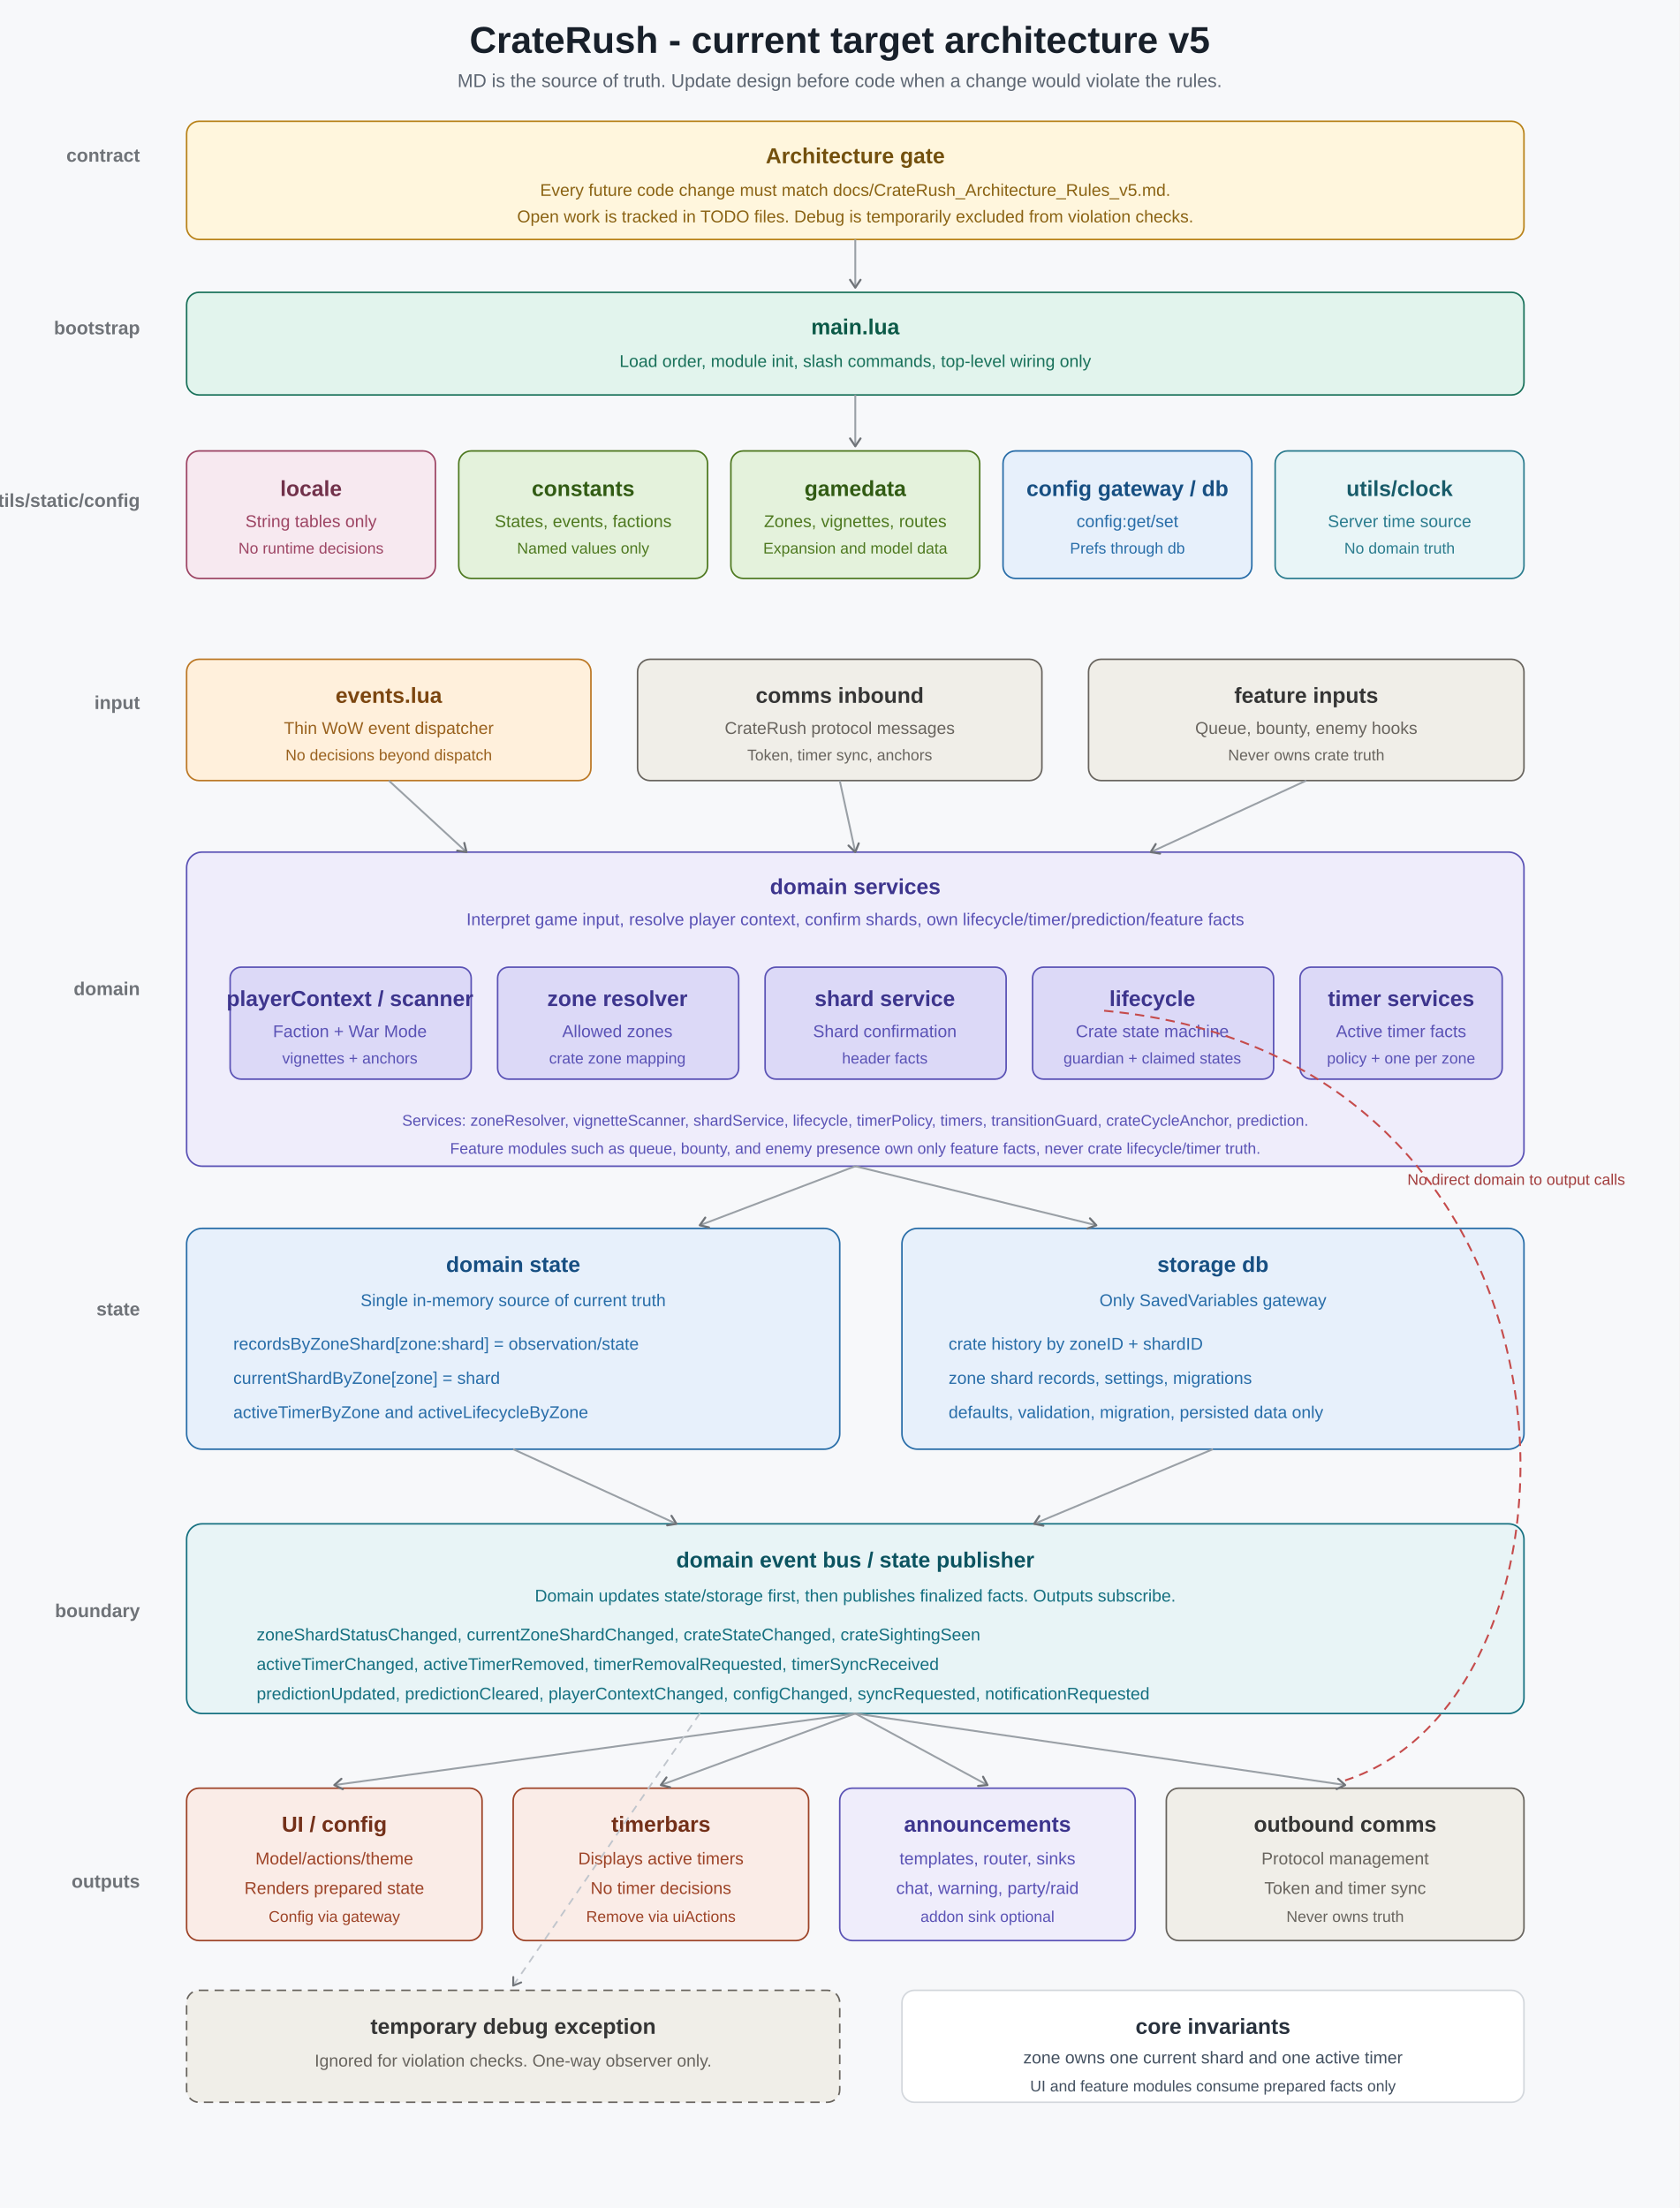
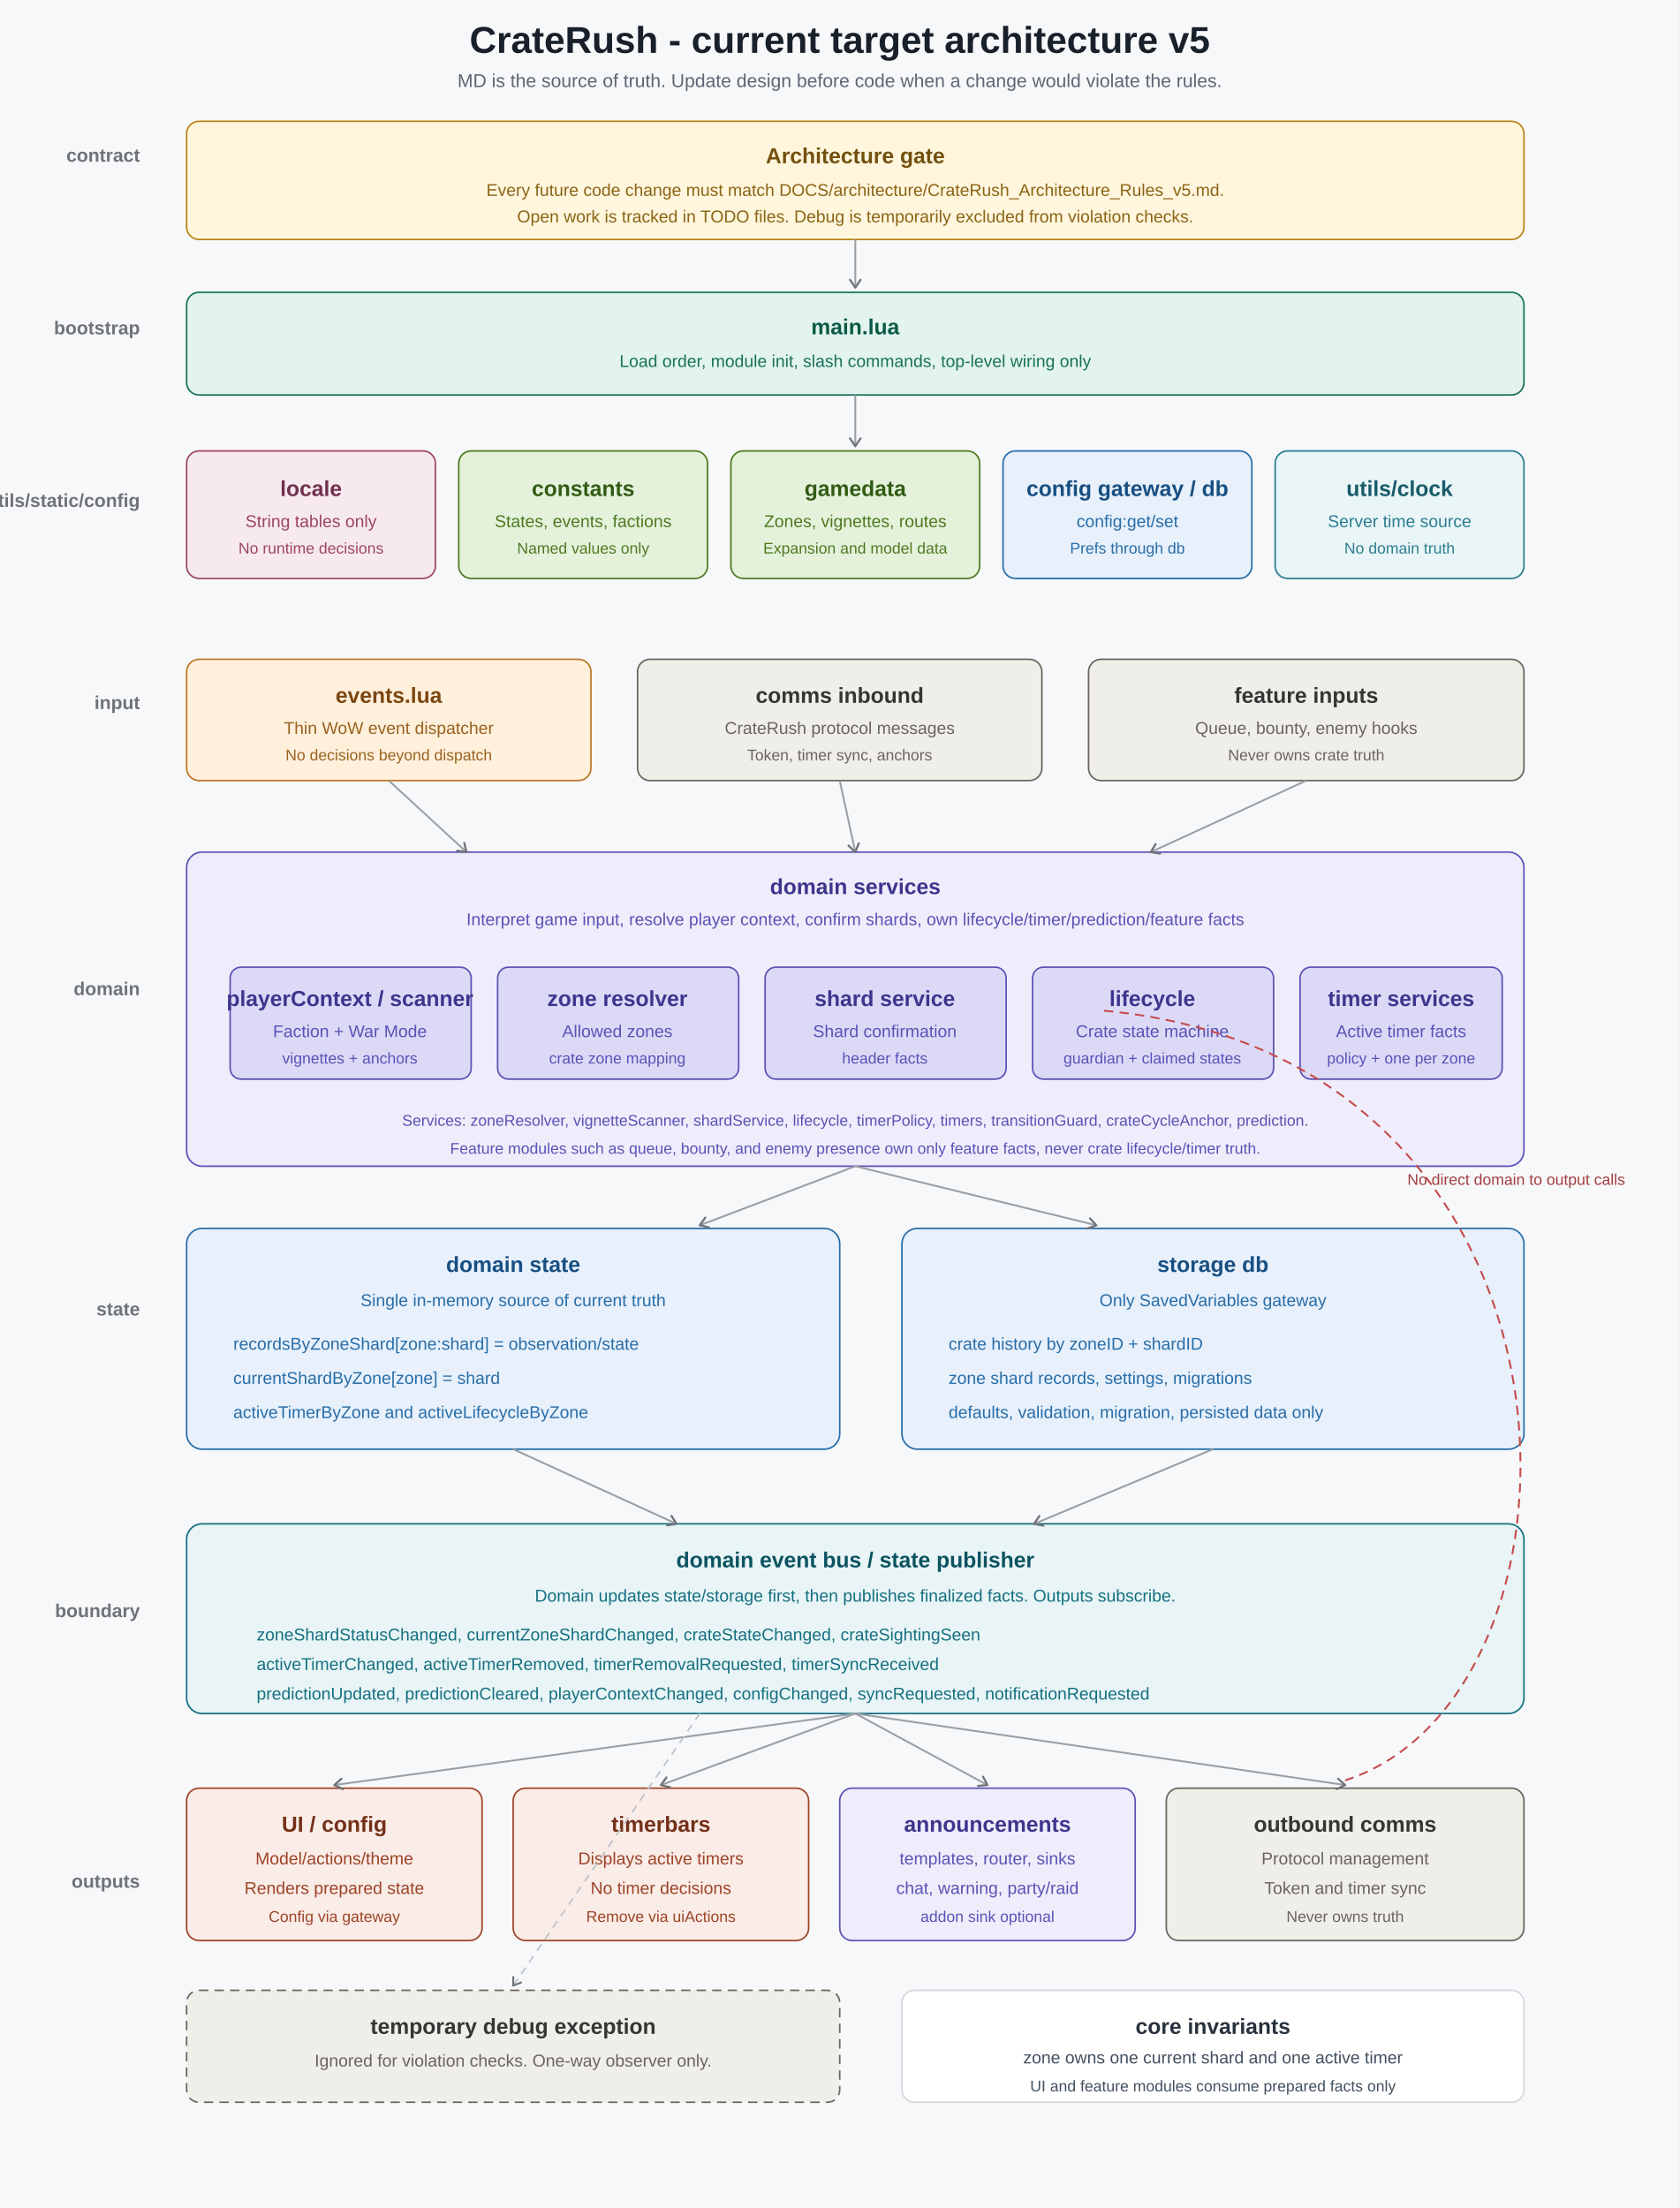
<svg xmlns="http://www.w3.org/2000/svg" width="100%" viewBox="0 0 1080 1420" font-family="Segoe UI, Arial, sans-serif">
  <defs>
    <marker id="arrow" viewBox="0 0 10 10" refX="8" refY="5" markerWidth="7" markerHeight="7" orient="auto-start-reverse">
      <path d="M2 1 L8 5 L2 9" fill="none" stroke="#6f7378" stroke-width="1.6" stroke-linecap="round" stroke-linejoin="round" />
    </marker>
    <style>
      .title { font-size: 24px; font-weight: 650; fill: #18202a; }
      .subtitle { font-size: 12px; fill: #5d6672; }
      .layer { font-size: 12px; fill: #6f7378; font-weight: 650; }
      .boxTitle { font-size: 14px; font-weight: 650; }
      .boxText { font-size: 11px; }
      .small { font-size: 10px; }
      .noteTitle { font-size: 13px; font-weight: 650; fill: #28313d; }
      .note { font-size: 11px; fill: #435060; }
      .arrow { stroke: #9aa0a6; stroke-width: 1.2; fill: none; marker-end: url(#arrow); }
      .softArrow { stroke: #c0c5cc; stroke-width: 1.1; fill: none; marker-end: url(#arrow); stroke-dasharray: 5 4; }
      .blocked { stroke: #c54b4b; stroke-width: 1.2; fill: none; stroke-dasharray: 6 4; }
    </style>
  </defs>
  <rect x="0" y="0" width="1080" height="1420" fill="#f7f8fa" />
  <text x="540" y="34" text-anchor="middle" class="title">CrateRush - current target architecture v5</text>
  <text x="540" y="56" text-anchor="middle" class="subtitle">MD is the source of truth. Update design before code when a change would violate the rules.</text>
  <text x="90" y="104" text-anchor="end" class="layer">contract</text>
  <rect x="120" y="78" width="860" height="76" rx="8" fill="#fff6dd" stroke="#b88219" stroke-width="1" />
  <text x="550" y="105" text-anchor="middle" class="boxTitle" fill="#73500d">Architecture gate</text>
-   <text x="550" y="126" text-anchor="middle" class="boxText" fill="#8b6314">Every future code change must match docs/CrateRush_Architecture_Rules_v5.md.</text>
+   <text x="550" y="126" text-anchor="middle" class="boxText" fill="#8b6314">Every future code change must match DOCS/architecture/CrateRush_Architecture_Rules_v5.md.</text>
  <text x="550" y="143" text-anchor="middle" class="boxText" fill="#8b6314">Open work is tracked in TODO files. Debug is temporarily excluded from violation checks.</text>
  <text x="90" y="215" text-anchor="end" class="layer">bootstrap</text>
  <rect x="120" y="188" width="860" height="66" rx="8" fill="#e2f4ed" stroke="#19715a" stroke-width="1" />
  <text x="550" y="215" text-anchor="middle" class="boxTitle" fill="#0b5947">main.lua</text>
  <text x="550" y="236" text-anchor="middle" class="boxText" fill="#19715a">Load order, module init, slash commands, top-level wiring only</text>
  <text x="90" y="326" text-anchor="end" class="layer">utils/static/config</text>
  <rect x="120" y="290" width="160" height="82" rx="8" fill="#f7e9f0" stroke="#9d4564" />
  <text x="200" y="319" text-anchor="middle" class="boxTitle" fill="#71314a">locale</text>
  <text x="200" y="339" text-anchor="middle" class="boxText" fill="#9d4564">String tables only</text>
  <text x="200" y="356" text-anchor="middle" class="small" fill="#9d4564">No runtime decisions</text>
  <rect x="295" y="290" width="160" height="82" rx="8" fill="#e4f2dc" stroke="#4e7920" />
  <text x="375" y="319" text-anchor="middle" class="boxTitle" fill="#315b13">constants</text>
  <text x="375" y="339" text-anchor="middle" class="boxText" fill="#4e7920">States, events, factions</text>
  <text x="375" y="356" text-anchor="middle" class="small" fill="#4e7920">Named values only</text>
  <rect x="470" y="290" width="160" height="82" rx="8" fill="#e4f2dc" stroke="#4e7920" />
  <text x="550" y="319" text-anchor="middle" class="boxTitle" fill="#315b13">gamedata</text>
  <text x="550" y="339" text-anchor="middle" class="boxText" fill="#4e7920">Zones, vignettes, routes</text>
  <text x="550" y="356" text-anchor="middle" class="small" fill="#4e7920">Expansion and model data</text>
  <rect x="645" y="290" width="160" height="82" rx="8" fill="#e7f0fb" stroke="#286da8" />
  <text x="725" y="319" text-anchor="middle" class="boxTitle" fill="#174f82">config gateway / db</text>
  <text x="725" y="339" text-anchor="middle" class="boxText" fill="#286da8">config:get/set</text>
  <text x="725" y="356" text-anchor="middle" class="small" fill="#286da8">Prefs through db</text>
  <rect x="820" y="290" width="160" height="82" rx="8" fill="#e9f5f7" stroke="#2b7c8e" />
  <text x="900" y="319" text-anchor="middle" class="boxTitle" fill="#185b69">utils/clock</text>
  <text x="900" y="339" text-anchor="middle" class="boxText" fill="#2b7c8e">Server time source</text>
  <text x="900" y="356" text-anchor="middle" class="small" fill="#2b7c8e">No domain truth</text>
  <text x="90" y="456" text-anchor="end" class="layer">input</text>
  <rect x="120" y="424" width="260" height="78" rx="8" fill="#fff0dc" stroke="#bc7825" />
  <text x="250" y="452" text-anchor="middle" class="boxTitle" fill="#7c4610">events.lua</text>
  <text x="250" y="472" text-anchor="middle" class="boxText" fill="#99611e">Thin WoW event dispatcher</text>
  <text x="250" y="489" text-anchor="middle" class="small" fill="#99611e">No decisions beyond dispatch</text>
  <rect x="410" y="424" width="260" height="78" rx="8" fill="#f0eee8" stroke="#68645e" />
  <text x="540" y="452" text-anchor="middle" class="boxTitle" fill="#353535">comms inbound</text>
  <text x="540" y="472" text-anchor="middle" class="boxText" fill="#68645e">CrateRush protocol messages</text>
  <text x="540" y="489" text-anchor="middle" class="small" fill="#68645e">Token, timer sync, anchors</text>
  <rect x="700" y="424" width="280" height="78" rx="8" fill="#f0eee8" stroke="#68645e" />
  <text x="840" y="452" text-anchor="middle" class="boxTitle" fill="#353535">feature inputs</text>
  <text x="840" y="472" text-anchor="middle" class="boxText" fill="#68645e">Queue, bounty, enemy hooks</text>
  <text x="840" y="489" text-anchor="middle" class="small" fill="#68645e">Never owns crate truth</text>
  <text x="90" y="640" text-anchor="end" class="layer">domain</text>
  <rect x="120" y="548" width="860" height="202" rx="10" fill="#efedfb" stroke="#5a52b5" />
  <text x="550" y="575" text-anchor="middle" class="boxTitle" fill="#3d358d">domain services</text>
  <text x="550" y="595" text-anchor="middle" class="boxText" fill="#5a52b5">Interpret game input, resolve player context, confirm shards, own lifecycle/timer/prediction/feature facts</text>
  <rect x="148" y="622" width="155" height="72" rx="7" fill="#dcd9f7" stroke="#5a52b5" />
  <text x="225" y="647" text-anchor="middle" class="boxTitle" fill="#3d358d">playerContext / scanner</text>
  <text x="225" y="667" text-anchor="middle" class="boxText" fill="#5a52b5">Faction + War Mode</text>
  <text x="225" y="684" text-anchor="middle" class="small" fill="#5a52b5">vignettes + anchors</text>
  <rect x="320" y="622" width="155" height="72" rx="7" fill="#dcd9f7" stroke="#5a52b5" />
  <text x="397" y="647" text-anchor="middle" class="boxTitle" fill="#3d358d">zone resolver</text>
  <text x="397" y="667" text-anchor="middle" class="boxText" fill="#5a52b5">Allowed zones</text>
  <text x="397" y="684" text-anchor="middle" class="small" fill="#5a52b5">crate zone mapping</text>
  <rect x="492" y="622" width="155" height="72" rx="7" fill="#dcd9f7" stroke="#5a52b5" />
  <text x="569" y="647" text-anchor="middle" class="boxTitle" fill="#3d358d">shard service</text>
  <text x="569" y="667" text-anchor="middle" class="boxText" fill="#5a52b5">Shard confirmation</text>
  <text x="569" y="684" text-anchor="middle" class="small" fill="#5a52b5">header facts</text>
  <rect x="664" y="622" width="155" height="72" rx="7" fill="#dcd9f7" stroke="#5a52b5" />
  <text x="741" y="647" text-anchor="middle" class="boxTitle" fill="#3d358d">lifecycle</text>
  <text x="741" y="667" text-anchor="middle" class="boxText" fill="#5a52b5">Crate state machine</text>
  <text x="741" y="684" text-anchor="middle" class="small" fill="#5a52b5">guardian + claimed states</text>
  <rect x="836" y="622" width="130" height="72" rx="7" fill="#dcd9f7" stroke="#5a52b5" />
  <text x="901" y="647" text-anchor="middle" class="boxTitle" fill="#3d358d">timer services</text>
  <text x="901" y="667" text-anchor="middle" class="boxText" fill="#5a52b5">Active timer facts</text>
  <text x="901" y="684" text-anchor="middle" class="small" fill="#5a52b5">policy + one per zone</text>
  <text x="550" y="724" text-anchor="middle" class="small" fill="#5a52b5">Services: zoneResolver, vignetteScanner, shardService, lifecycle, timerPolicy, timers, transitionGuard, crateCycleAnchor, prediction.</text>
  <text x="550" y="742" text-anchor="middle" class="small" fill="#5a52b5">Feature modules such as queue, bounty, and enemy presence own only feature facts, never crate lifecycle/timer truth.</text>
  <text x="90" y="846" text-anchor="end" class="layer">state</text>
  <rect x="120" y="790" width="420" height="142" rx="10" fill="#e7f0fb" stroke="#286da8" />
  <text x="330" y="818" text-anchor="middle" class="boxTitle" fill="#174f82">domain state</text>
  <text x="330" y="840" text-anchor="middle" class="boxText" fill="#286da8">Single in-memory source of current truth</text>
  <text x="150" y="868" class="boxText" fill="#286da8">recordsByZoneShard[zone:shard] = observation/state</text>
  <text x="150" y="890" class="boxText" fill="#286da8">currentShardByZone[zone] = shard</text>
  <text x="150" y="912" class="boxText" fill="#286da8">activeTimerByZone and activeLifecycleByZone</text>
  <rect x="580" y="790" width="400" height="142" rx="10" fill="#e7f0fb" stroke="#286da8" />
  <text x="780" y="818" text-anchor="middle" class="boxTitle" fill="#174f82">storage db</text>
  <text x="780" y="840" text-anchor="middle" class="boxText" fill="#286da8">Only SavedVariables gateway</text>
  <text x="610" y="868" class="boxText" fill="#286da8">crate history by zoneID + shardID</text>
  <text x="610" y="890" class="boxText" fill="#286da8">zone shard records, settings, migrations</text>
  <text x="610" y="912" class="boxText" fill="#286da8">defaults, validation, migration, persisted data only</text>
  <text x="90" y="1040" text-anchor="end" class="layer">boundary</text>
  <rect x="120" y="980" width="860" height="122" rx="10" fill="#e8f4f6" stroke="#157080" />
  <text x="550" y="1008" text-anchor="middle" class="boxTitle" fill="#0b5360">domain event bus / state publisher</text>
  <text x="550" y="1030" text-anchor="middle" class="boxText" fill="#157080">Domain updates state/storage first, then publishes finalized facts. Outputs subscribe.</text>
  <text x="165" y="1055" class="boxText" fill="#157080">zoneShardStatusChanged, currentZoneShardChanged, crateStateChanged, crateSightingSeen</text>
  <text x="165" y="1074" class="boxText" fill="#157080">activeTimerChanged, activeTimerRemoved, timerRemovalRequested, timerSyncReceived</text>
  <text x="165" y="1093" class="boxText" fill="#157080">predictionUpdated, predictionCleared, playerContextChanged, configChanged, syncRequested, notificationRequested</text>
  <text x="90" y="1214" text-anchor="end" class="layer">outputs</text>
  <rect x="120" y="1150" width="190" height="98" rx="8" fill="#faece7" stroke="#9d4327" />
  <text x="215" y="1178" text-anchor="middle" class="boxTitle" fill="#733019">UI / config</text>
  <text x="215" y="1199" text-anchor="middle" class="boxText" fill="#9d4327">Model/actions/theme</text>
  <text x="215" y="1218" text-anchor="middle" class="boxText" fill="#9d4327">Renders prepared state</text>
  <text x="215" y="1236" text-anchor="middle" class="small" fill="#9d4327">Config via gateway</text>
  <rect x="330" y="1150" width="190" height="98" rx="8" fill="#faece7" stroke="#9d4327" />
  <text x="425" y="1178" text-anchor="middle" class="boxTitle" fill="#733019">timerbars</text>
  <text x="425" y="1199" text-anchor="middle" class="boxText" fill="#9d4327">Displays active timers</text>
  <text x="425" y="1218" text-anchor="middle" class="boxText" fill="#9d4327">No timer decisions</text>
  <text x="425" y="1236" text-anchor="middle" class="small" fill="#9d4327">Remove via uiActions</text>
  <rect x="540" y="1150" width="190" height="98" rx="8" fill="#efedfb" stroke="#5a52b5" />
  <text x="635" y="1178" text-anchor="middle" class="boxTitle" fill="#3d358d">announcements</text>
  <text x="635" y="1199" text-anchor="middle" class="boxText" fill="#5a52b5">templates, router, sinks</text>
  <text x="635" y="1218" text-anchor="middle" class="boxText" fill="#5a52b5">chat, warning, party/raid</text>
  <text x="635" y="1236" text-anchor="middle" class="small" fill="#5a52b5">addon sink optional</text>
  <rect x="750" y="1150" width="230" height="98" rx="8" fill="#f0eee8" stroke="#68645e" />
  <text x="865" y="1178" text-anchor="middle" class="boxTitle" fill="#353535">outbound comms</text>
  <text x="865" y="1199" text-anchor="middle" class="boxText" fill="#68645e">Protocol management</text>
  <text x="865" y="1218" text-anchor="middle" class="boxText" fill="#68645e">Token and timer sync</text>
  <text x="865" y="1236" text-anchor="middle" class="small" fill="#68645e">Never owns truth</text>
  <rect x="120" y="1280" width="420" height="72" rx="8" fill="#f0eee8" stroke="#68645e" stroke-dasharray="6 4" />
  <text x="330" y="1308" text-anchor="middle" class="boxTitle" fill="#353535">temporary debug exception</text>
  <text x="330" y="1329" text-anchor="middle" class="boxText" fill="#68645e">Ignored for violation checks. One-way observer only.</text>
  <rect x="580" y="1280" width="400" height="72" rx="8" fill="#ffffff" stroke="#d3d7dc" />
  <text x="780" y="1308" text-anchor="middle" class="boxTitle" fill="#28313d">core invariants</text>
  <text x="780" y="1327" text-anchor="middle" class="boxText" fill="#435060">zone owns one current shard and one active timer</text>
  <text x="780" y="1345" text-anchor="middle" class="small" fill="#435060">UI and feature modules consume prepared facts only</text>
  <path class="arrow" d="M550 154 L550 185" />
  <path class="arrow" d="M550 254 L550 287" />
  <path class="arrow" d="M250 502 L300 548" />
  <path class="arrow" d="M540 502 L550 548" />
  <path class="arrow" d="M840 502 L740 548" />
  <path class="arrow" d="M550 750 L450 788" />
  <path class="arrow" d="M550 750 L705 788" />
  <path class="arrow" d="M330 932 L435 980" />
  <path class="arrow" d="M780 932 L665 980" />
  <path class="arrow" d="M550 1102 L215 1148" />
  <path class="arrow" d="M550 1102 L425 1148" />
  <path class="arrow" d="M550 1102 L635 1148" />
  <path class="arrow" d="M550 1102 L865 1148" />
  <path class="softArrow" d="M450 1102 L330 1277" />
  <path class="blocked" d="M710 650 C1035 680 1035 1090 865 1145" />
  <text x="905" y="762" class="small" fill="#a23d3d">No direct domain to output calls</text>
</svg>
